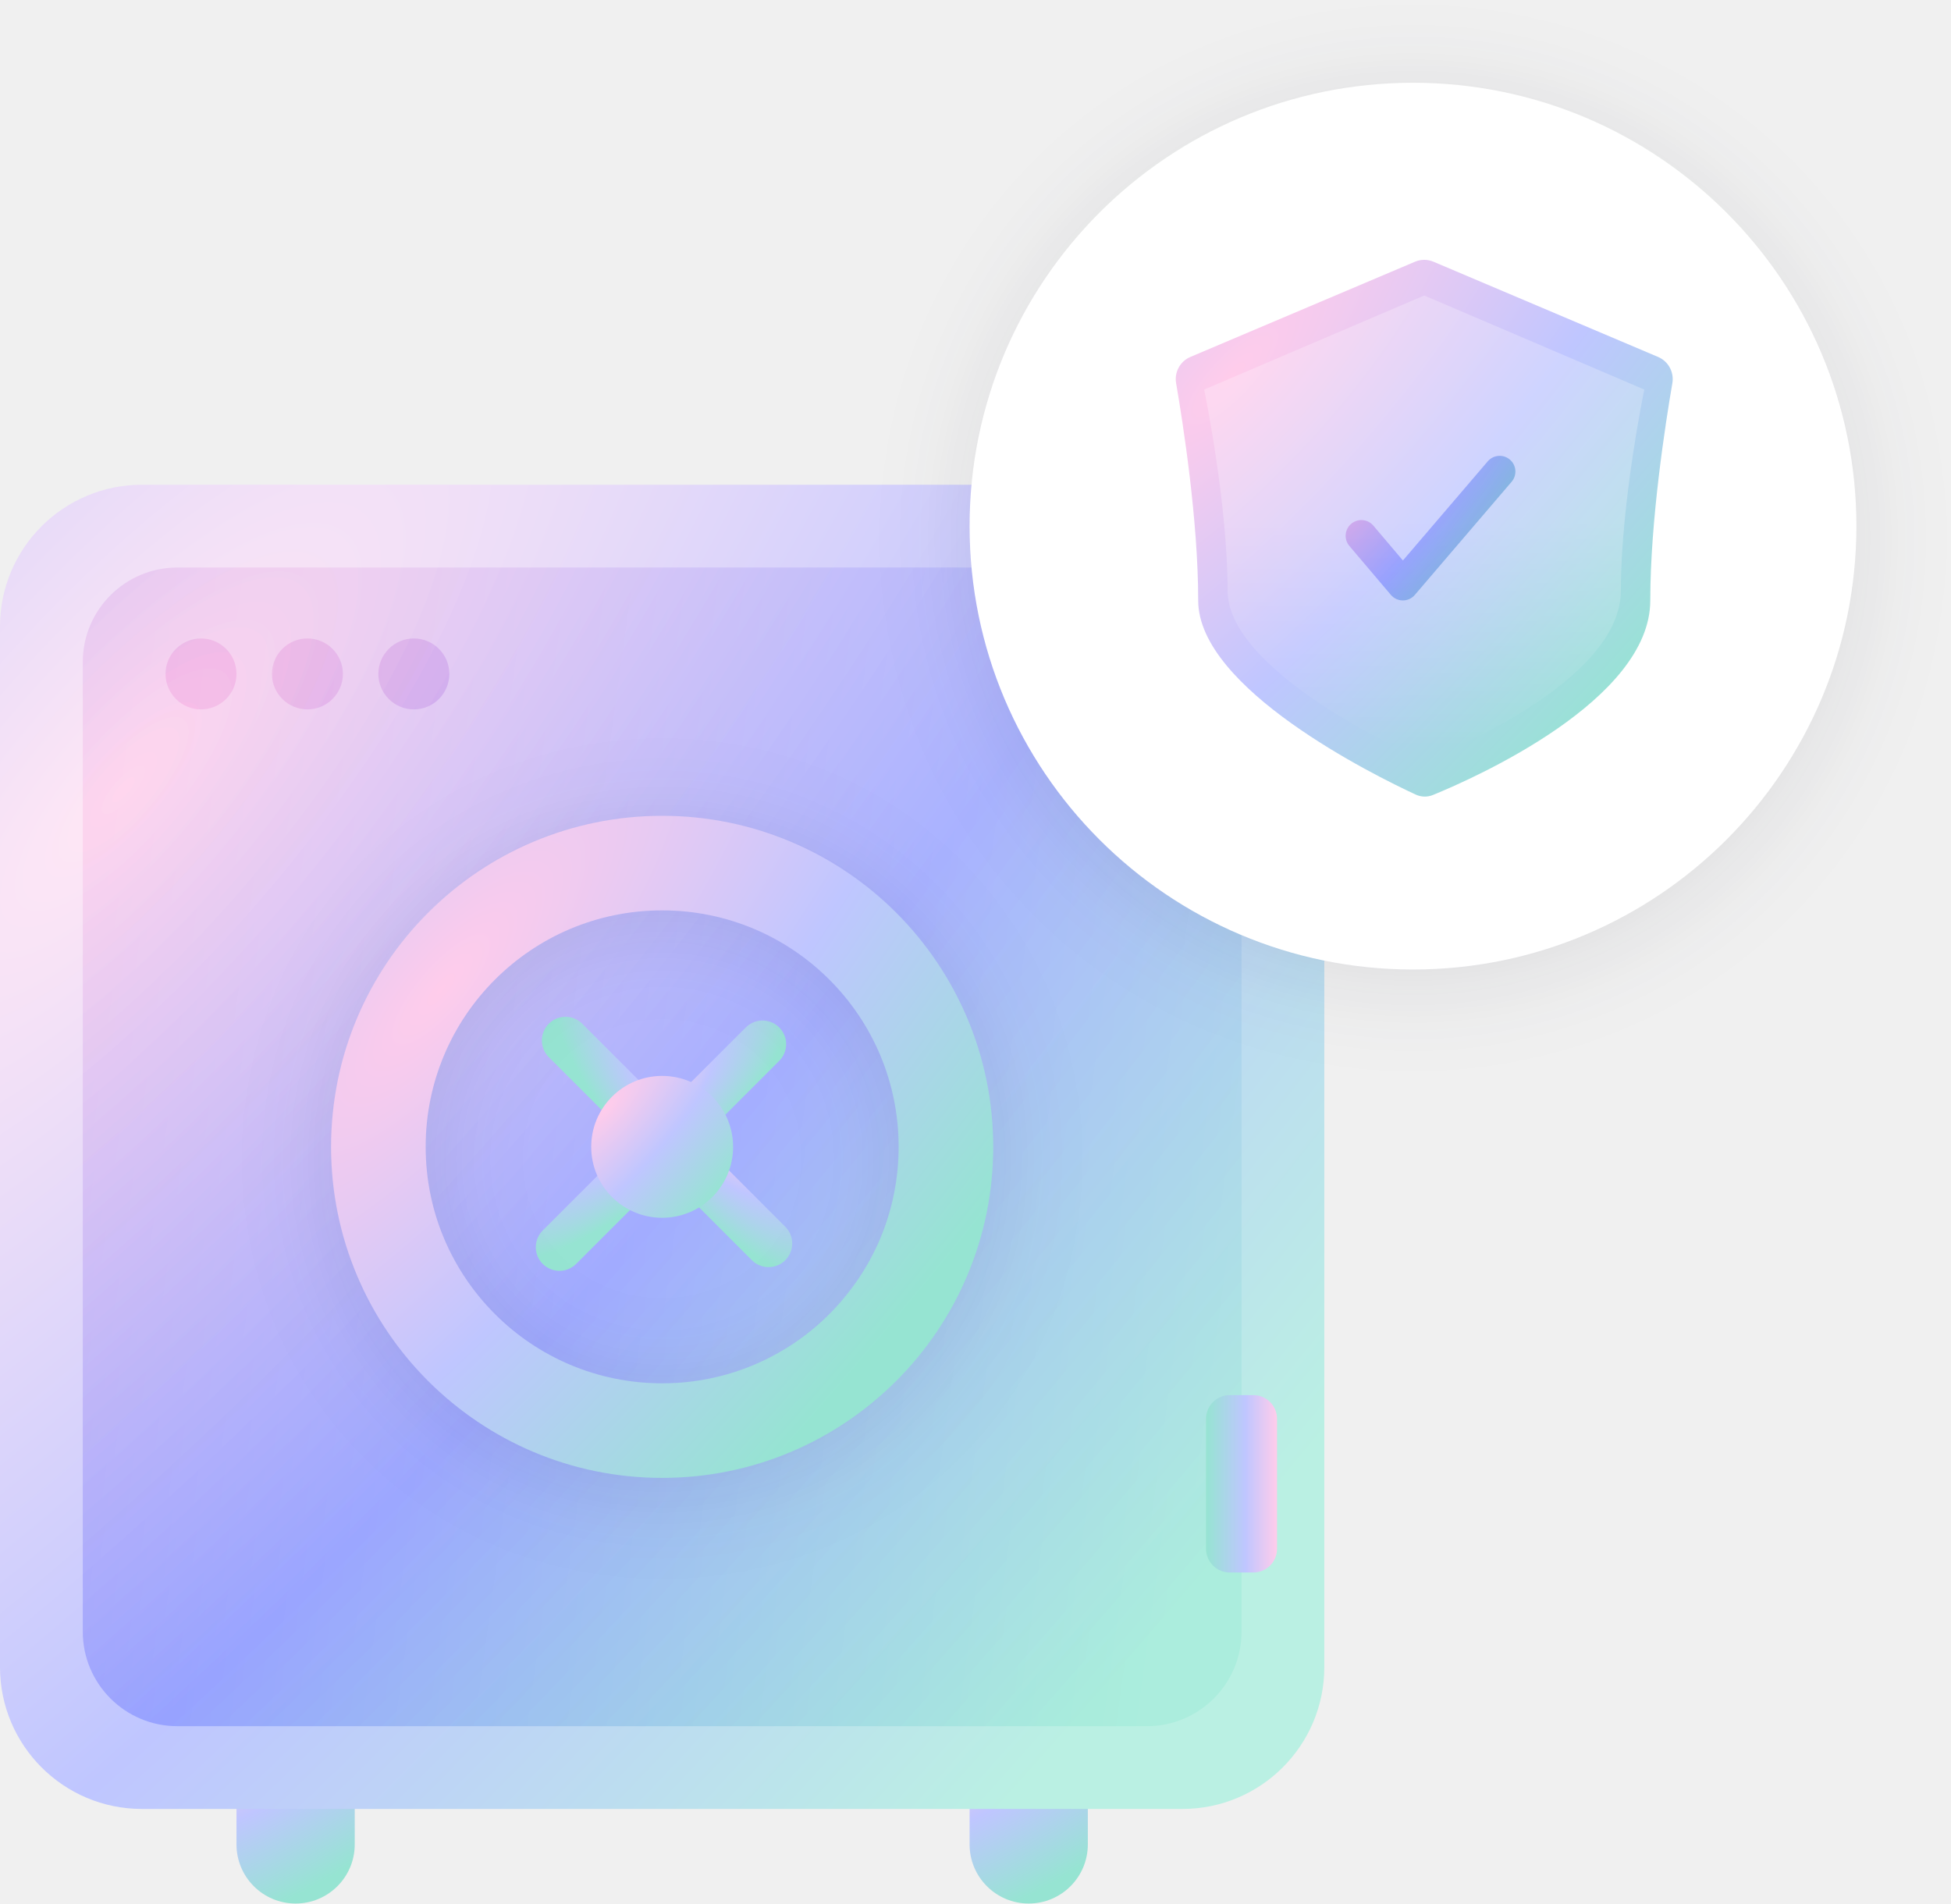
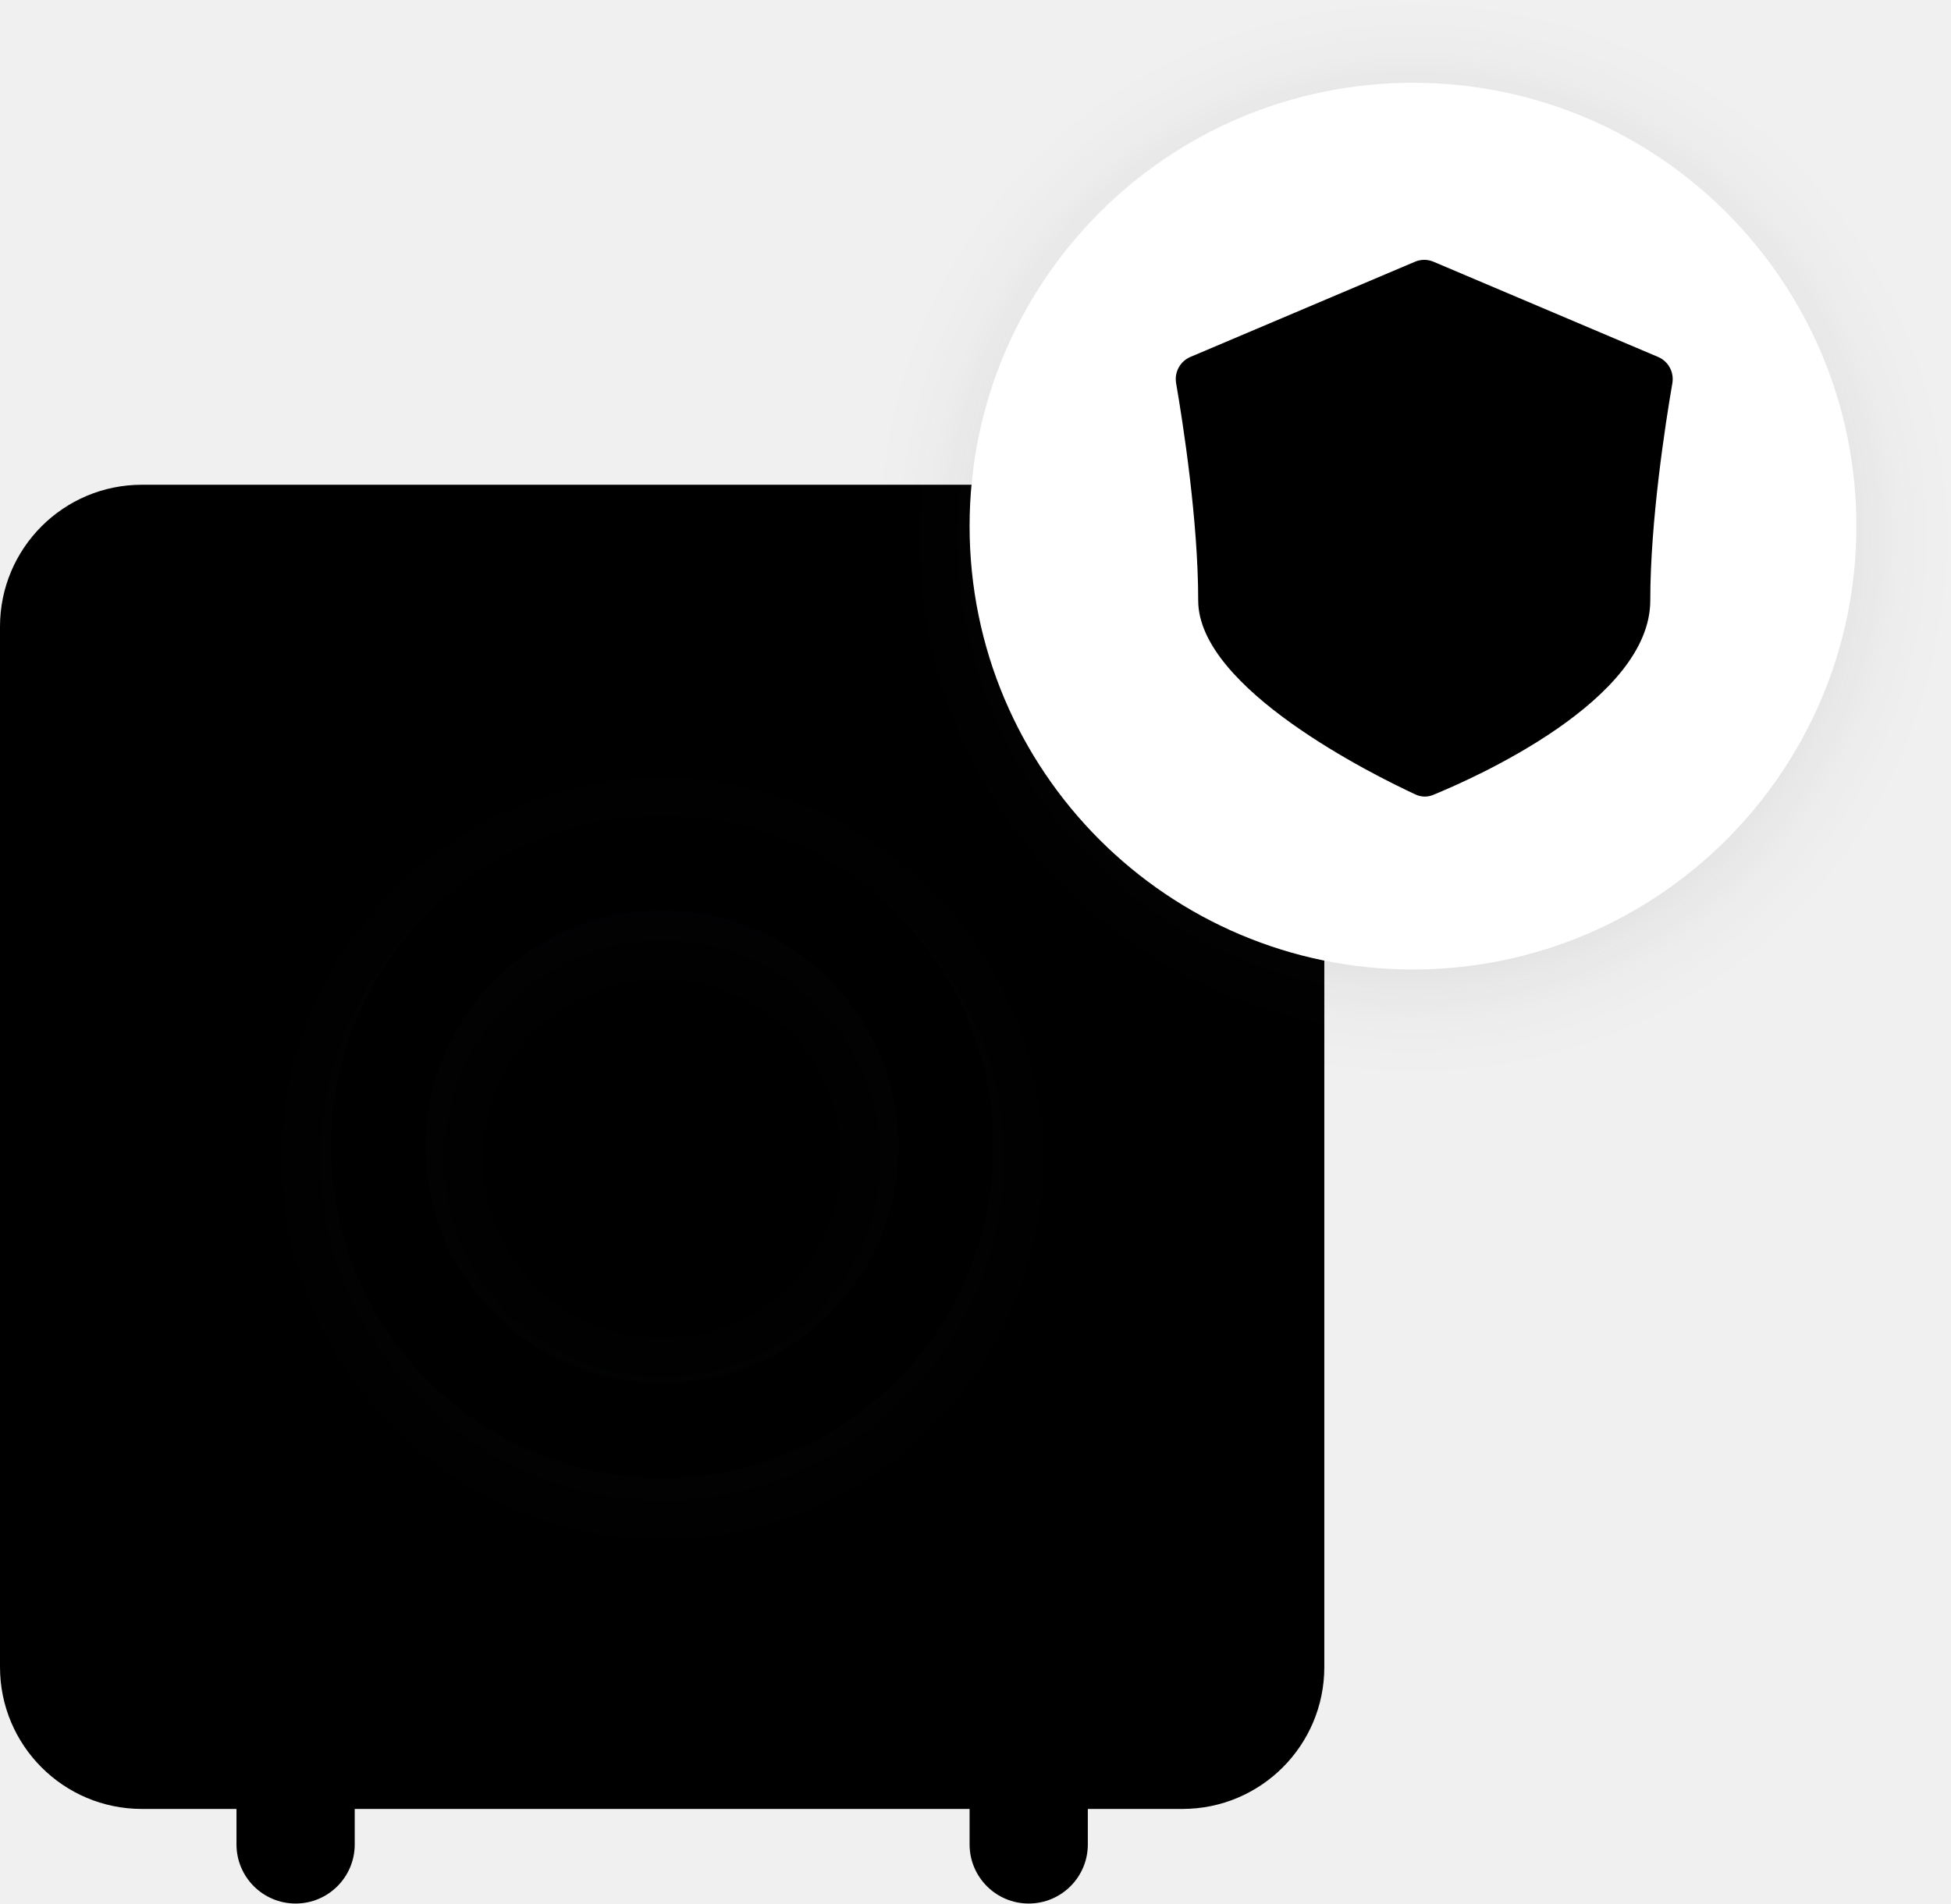
<svg xmlns="http://www.w3.org/2000/svg" width="165" height="161" viewBox="0 0 165 161" fill="none">
  <rect x="20" y="141" width="10" height="20" rx="5" fill="url(#paint0_radial_64_37300)" />
  <rect x="82" y="141" width="10" height="20" rx="5" fill="url(#paint1_radial_64_37300)" />
  <rect y="41" width="112" height="112" rx="12" fill="url(#paint2_radial_64_37300)" />
  <g style="mix-blend-mode:overlay" opacity="0.7">
    <rect x="7" y="48" width="98" height="98" rx="8" fill="url(#paint3_linear_64_37300)" />
  </g>
  <g style="mix-blend-mode:overlay" opacity="0.5">
    <rect x="14" y="54" width="6" height="6" rx="3" fill="black" />
  </g>
  <g style="mix-blend-mode:overlay" opacity="0.5">
    <rect x="23" y="54" width="6" height="6" rx="3" fill="black" />
  </g>
  <g style="mix-blend-mode:overlay" opacity="0.5">
    <rect x="32" y="54" width="6" height="6" rx="3" fill="black" />
  </g>
  <line x1="47.313" y1="105.486" x2="64.485" y2="88.314" stroke="url(#paint4_radial_64_37300)" stroke-width="4" stroke-linecap="round" />
  <line x1="47.828" y1="88" x2="65" y2="105.172" stroke="url(#paint5_radial_64_37300)" stroke-width="4" stroke-linecap="round" />
  <g filter="url(#filter0_d_64_37300)">
    <circle cx="56" cy="97" r="24" stroke="url(#paint6_radial_64_37300)" stroke-width="8" />
  </g>
  <circle cx="56" cy="97" r="6" fill="url(#paint7_radial_64_37300)" />
  <rect x="102" y="61" width="6" height="15" rx="2" fill="url(#paint8_linear_64_37300)" />
  <rect x="102" y="118" width="6" height="15" rx="2" fill="url(#paint9_linear_64_37300)" />
  <g filter="url(#filter1_d_64_37300)">
    <circle cx="119.5" cy="44.5" r="37.5" fill="white" />
  </g>
  <path d="M99.466 32.409C99.306 31.48 99.802 30.561 100.669 30.192L119.67 22.136C120.169 21.924 120.732 21.924 121.231 22.136L140.231 30.192C141.099 30.561 141.594 31.48 141.435 32.409C140.85 35.809 139.567 44.037 139.567 50.79C139.567 59.215 124.723 65.793 121.196 67.236C120.715 67.433 120.192 67.42 119.721 67.202C116.223 65.579 101.334 58.236 101.334 50.79C101.334 44.037 100.051 35.809 99.466 32.409Z" fill="url(#paint10_radial_64_37300)" />
  <g style="mix-blend-mode:overlay" opacity="0.3">
    <path d="M101.84 32.948L120.45 24.994L139.06 32.948C139.06 32.948 137.08 42.502 137.08 49.948C137.08 57.047 124.436 62.709 121.198 64.043C120.718 64.24 120.186 64.227 119.715 64.008C116.499 62.513 103.82 56.221 103.82 49.948C103.82 42.502 101.84 32.948 101.84 32.948Z" fill="url(#paint11_linear_64_37300)" />
  </g>
  <g style="mix-blend-mode:multiply">
    <path fill-rule="evenodd" clip-rule="evenodd" d="M127.695 38.874C128.253 39.351 128.319 40.19 127.841 40.748L119.653 50.319C119.4 50.615 119.029 50.785 118.64 50.784C118.25 50.783 117.881 50.612 117.629 50.315L114.12 46.177C113.645 45.617 113.714 44.778 114.274 44.303C114.834 43.828 115.672 43.897 116.147 44.457L118.647 47.405L125.821 39.02C126.298 38.462 127.138 38.397 127.695 38.874Z" fill="url(#paint12_radial_64_37300)" />
  </g>
  <defs>
    <filter id="filter0_d_64_37300" x="20" y="62" width="72" height="72" filterUnits="userSpaceOnUse" color-interpolation-filters="sRGB">
      <feFlood flood-opacity="0" result="BackgroundImageFix" />
      <feColorMatrix in="SourceAlpha" type="matrix" values="0 0 0 0 0 0 0 0 0 0 0 0 0 0 0 0 0 0 127 0" result="hardAlpha" />
      <feOffset dy="1" />
      <feGaussianBlur stdDeviation="4" />
      <feColorMatrix type="matrix" values="0 0 0 0 0.145 0 0 0 0 0.153 0 0 0 0 0.239 0 0 0 0.1 0" />
      <feBlend mode="normal" in2="BackgroundImageFix" result="effect1_dropShadow_64_37300" />
      <feBlend mode="normal" in="SourceGraphic" in2="effect1_dropShadow_64_37300" result="shape" />
    </filter>
    <filter id="filter1_d_64_37300" x="74" y="0" width="91" height="91" filterUnits="userSpaceOnUse" color-interpolation-filters="sRGB">
      <feFlood flood-opacity="0" result="BackgroundImageFix" />
      <feColorMatrix in="SourceAlpha" type="matrix" values="0 0 0 0 0 0 0 0 0 0 0 0 0 0 0 0 0 0 127 0" result="hardAlpha" />
      <feOffset dy="1" />
      <feGaussianBlur stdDeviation="4" />
      <feColorMatrix type="matrix" values="0 0 0 0 0.145 0 0 0 0 0.153 0 0 0 0 0.239 0 0 0 0.1 0" />
      <feBlend mode="normal" in2="BackgroundImageFix" result="effect1_dropShadow_64_37300" />
      <feBlend mode="normal" in="SourceGraphic" in2="effect1_dropShadow_64_37300" result="shape" />
    </filter>
    <radialGradient id="paint0_radial_64_37300" cx="0" cy="0" r="1" gradientUnits="userSpaceOnUse" gradientTransform="translate(21.1111 145.444) rotate(59.9476) scale(14.9763 40.4344)">
-       <stop stop-color="#FFCCEB" />
-       <stop offset="0.474" stop-color="#BFC6FF" />
-       <stop offset="1" stop-color="#96E4D2" />
+       <stop stopColor="#FFCCEB" />
+       <stop offset="0.474" stopColor="#BFC6FF" />
+       <stop offset="1" stopColor="#96E4D2" />
    </radialGradient>
    <radialGradient id="paint1_radial_64_37300" cx="0" cy="0" r="1" gradientUnits="userSpaceOnUse" gradientTransform="translate(83.1111 145.444) rotate(59.9476) scale(14.9763 40.4344)">
-       <stop stop-color="#FFCCEB" />
-       <stop offset="0.474" stop-color="#BFC6FF" />
-       <stop offset="1" stop-color="#96E4D2" />
+       <stop stopColor="#FFCCEB" />
+       <stop offset="0.474" stopColor="#BFC6FF" />
+       <stop offset="1" stopColor="#96E4D2" />
    </radialGradient>
    <radialGradient id="paint2_radial_64_37300" cx="0" cy="0" r="1" gradientUnits="userSpaceOnUse" gradientTransform="translate(12.4444 65.8889) rotate(40.8335) scale(111.021 342.101)">
-       <stop stop-color="#FFE7F5" />
-       <stop offset="0.51" stop-color="#BFC6FF" />
-       <stop offset="1" stop-color="#BAF0E3" />
+       <stop stopColor="#FFE7F5" />
+       <stop offset="0.51" stopColor="#BFC6FF" />
+       <stop offset="1" stopColor="#BAF0E3" />
    </radialGradient>
    <linearGradient id="paint3_linear_64_37300" x1="7" y1="87.974" x2="105" y2="101.513" gradientUnits="userSpaceOnUse">
      <stop />
      <stop offset="1" stop-opacity="0.3" />
    </linearGradient>
    <radialGradient id="paint4_radial_64_37300" cx="0" cy="0" r="1" gradientUnits="userSpaceOnUse" gradientTransform="translate(54.0879 93.9123) rotate(46.9818) scale(6.01401 17.4791)">
-       <stop stop-color="#FFCCEB" />
-       <stop offset="0.474" stop-color="#BFC6FF" />
-       <stop offset="1" stop-color="#96E4D2" />
+       <stop stopColor="#FFCCEB" />
+       <stop offset="0.474" stopColor="#BFC6FF" />
+       <stop offset="1" stopColor="#96E4D2" />
    </radialGradient>
    <radialGradient id="paint5_radial_64_37300" cx="0" cy="0" r="1" gradientUnits="userSpaceOnUse" gradientTransform="translate(59.4022 94.7745) rotate(136.982) scale(6.01401 17.4791)">
-       <stop stop-color="#FFCCEB" />
-       <stop offset="0.474" stop-color="#BFC6FF" />
-       <stop offset="1" stop-color="#96E4D2" />
+       <stop stopColor="#FFCCEB" />
+       <stop offset="0.474" stopColor="#BFC6FF" />
+       <stop offset="1" stopColor="#96E4D2" />
    </radialGradient>
    <radialGradient id="paint6_radial_64_37300" cx="0" cy="0" r="1" gradientUnits="userSpaceOnUse" gradientTransform="translate(37.3333 83.6667) rotate(40.8335) scale(47.5805 146.615)">
-       <stop stop-color="#FFCCEB" />
-       <stop offset="0.474" stop-color="#BFC6FF" />
-       <stop offset="1" stop-color="#96E4D2" />
+       <stop stopColor="#FFCCEB" />
+       <stop offset="0.474" stopColor="#BFC6FF" />
+       <stop offset="1" stopColor="#96E4D2" />
    </radialGradient>
    <radialGradient id="paint7_radial_64_37300" cx="0" cy="0" r="1" gradientUnits="userSpaceOnUse" gradientTransform="translate(51.3333 93.6667) rotate(40.8335) scale(11.8951 36.6537)">
-       <stop stop-color="#FFCCEB" />
-       <stop offset="0.474" stop-color="#BFC6FF" />
-       <stop offset="1" stop-color="#96E4D2" />
+       <stop stopColor="#FFCCEB" />
+       <stop offset="0.474" stopColor="#BFC6FF" />
+       <stop offset="1" stopColor="#96E4D2" />
    </radialGradient>
    <linearGradient id="paint8_linear_64_37300" x1="107" y1="63.5" x2="101.121" y2="63.886" gradientUnits="userSpaceOnUse">
-       <stop stop-color="#FFCCEB" />
-       <stop offset="0.448" stop-color="#BFC6FF" />
-       <stop offset="1" stop-color="#96E4D2" />
+       <stop stopColor="#FFCCEB" />
+       <stop offset="0.448" stopColor="#BFC6FF" />
+       <stop offset="1" stopColor="#96E4D2" />
    </linearGradient>
    <linearGradient id="paint9_linear_64_37300" x1="108" y1="128" x2="102" y2="128" gradientUnits="userSpaceOnUse">
-       <stop stop-color="#FFCCEB" />
-       <stop offset="0.448" stop-color="#BFC6FF" />
-       <stop offset="1" stop-color="#96E4D2" />
+       <stop stopColor="#FFCCEB" />
+       <stop offset="0.448" stopColor="#BFC6FF" />
+       <stop offset="1" stopColor="#96E4D2" />
    </linearGradient>
    <radialGradient id="paint10_radial_64_37300" cx="0" cy="0" r="1" gradientUnits="userSpaceOnUse" gradientTransform="translate(103.908 31.9664) rotate(42.8925) scale(43.5457 135.247)">
-       <stop stop-color="#FFCCEB" />
-       <stop offset="0.474" stop-color="#BFC6FF" />
-       <stop offset="1" stop-color="#96E4D2" />
+       <stop stopColor="#FFCCEB" />
+       <stop offset="0.474" stopColor="#BFC6FF" />
+       <stop offset="1" stopColor="#96E4D2" />
    </radialGradient>
    <linearGradient id="paint11_linear_64_37300" x1="120.45" y1="26.962" x2="120.45" y2="63.358" gradientUnits="userSpaceOnUse">
-       <stop offset="0.474" stop-color="white" stop-opacity="0.8" />
-       <stop offset="1" stop-color="white" stop-opacity="0" />
+       <stop offset="0.474" stopColor="white" stop-opacity="0.8" />
+       <stop offset="1" stopColor="white" stop-opacity="0" />
    </linearGradient>
    <radialGradient id="paint12_radial_64_37300" cx="0" cy="0" r="1" gradientUnits="userSpaceOnUse" gradientTransform="translate(115.399 41.2724) rotate(36.3593) scale(13.3703 39.7592)">
-       <stop stop-color="#FFCCEB" />
-       <stop offset="0.474" stop-color="#BFC6FF" />
-       <stop offset="1" stop-color="#96E4D2" />
+       <stop stopColor="#FFCCEB" />
+       <stop offset="0.474" stopColor="#BFC6FF" />
+       <stop offset="1" stopColor="#96E4D2" />
    </radialGradient>
  </defs>
</svg>
